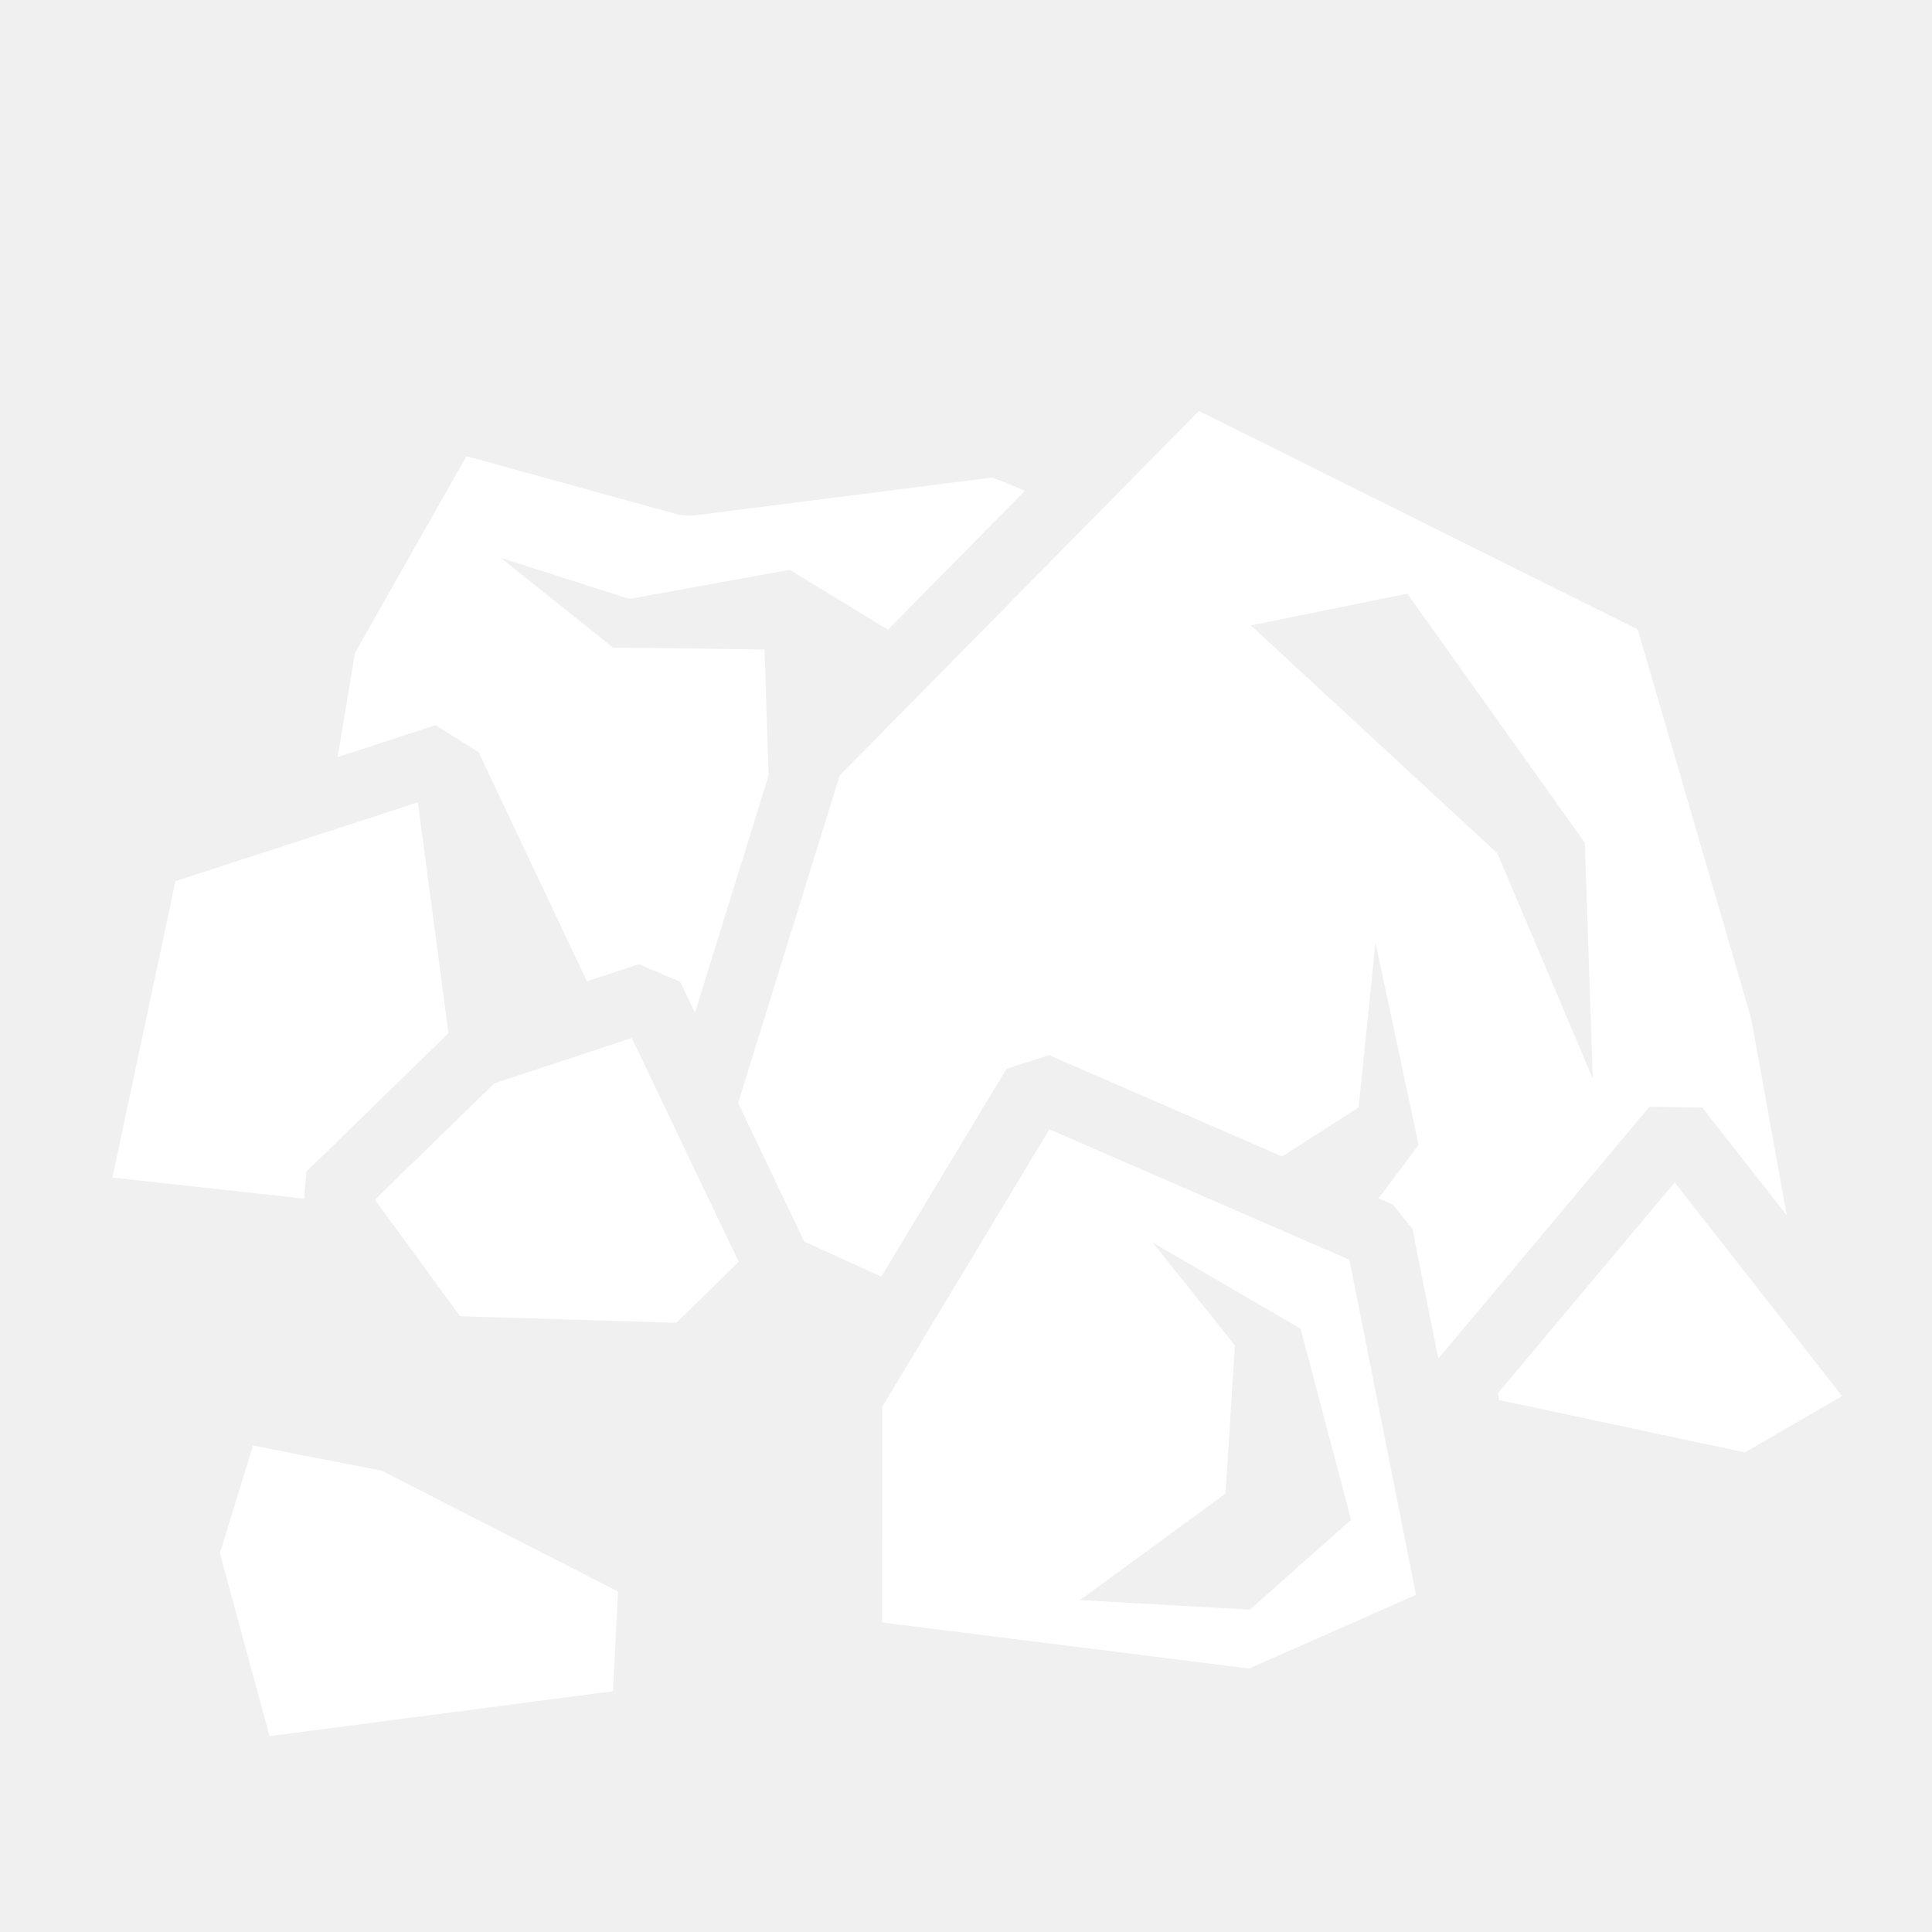
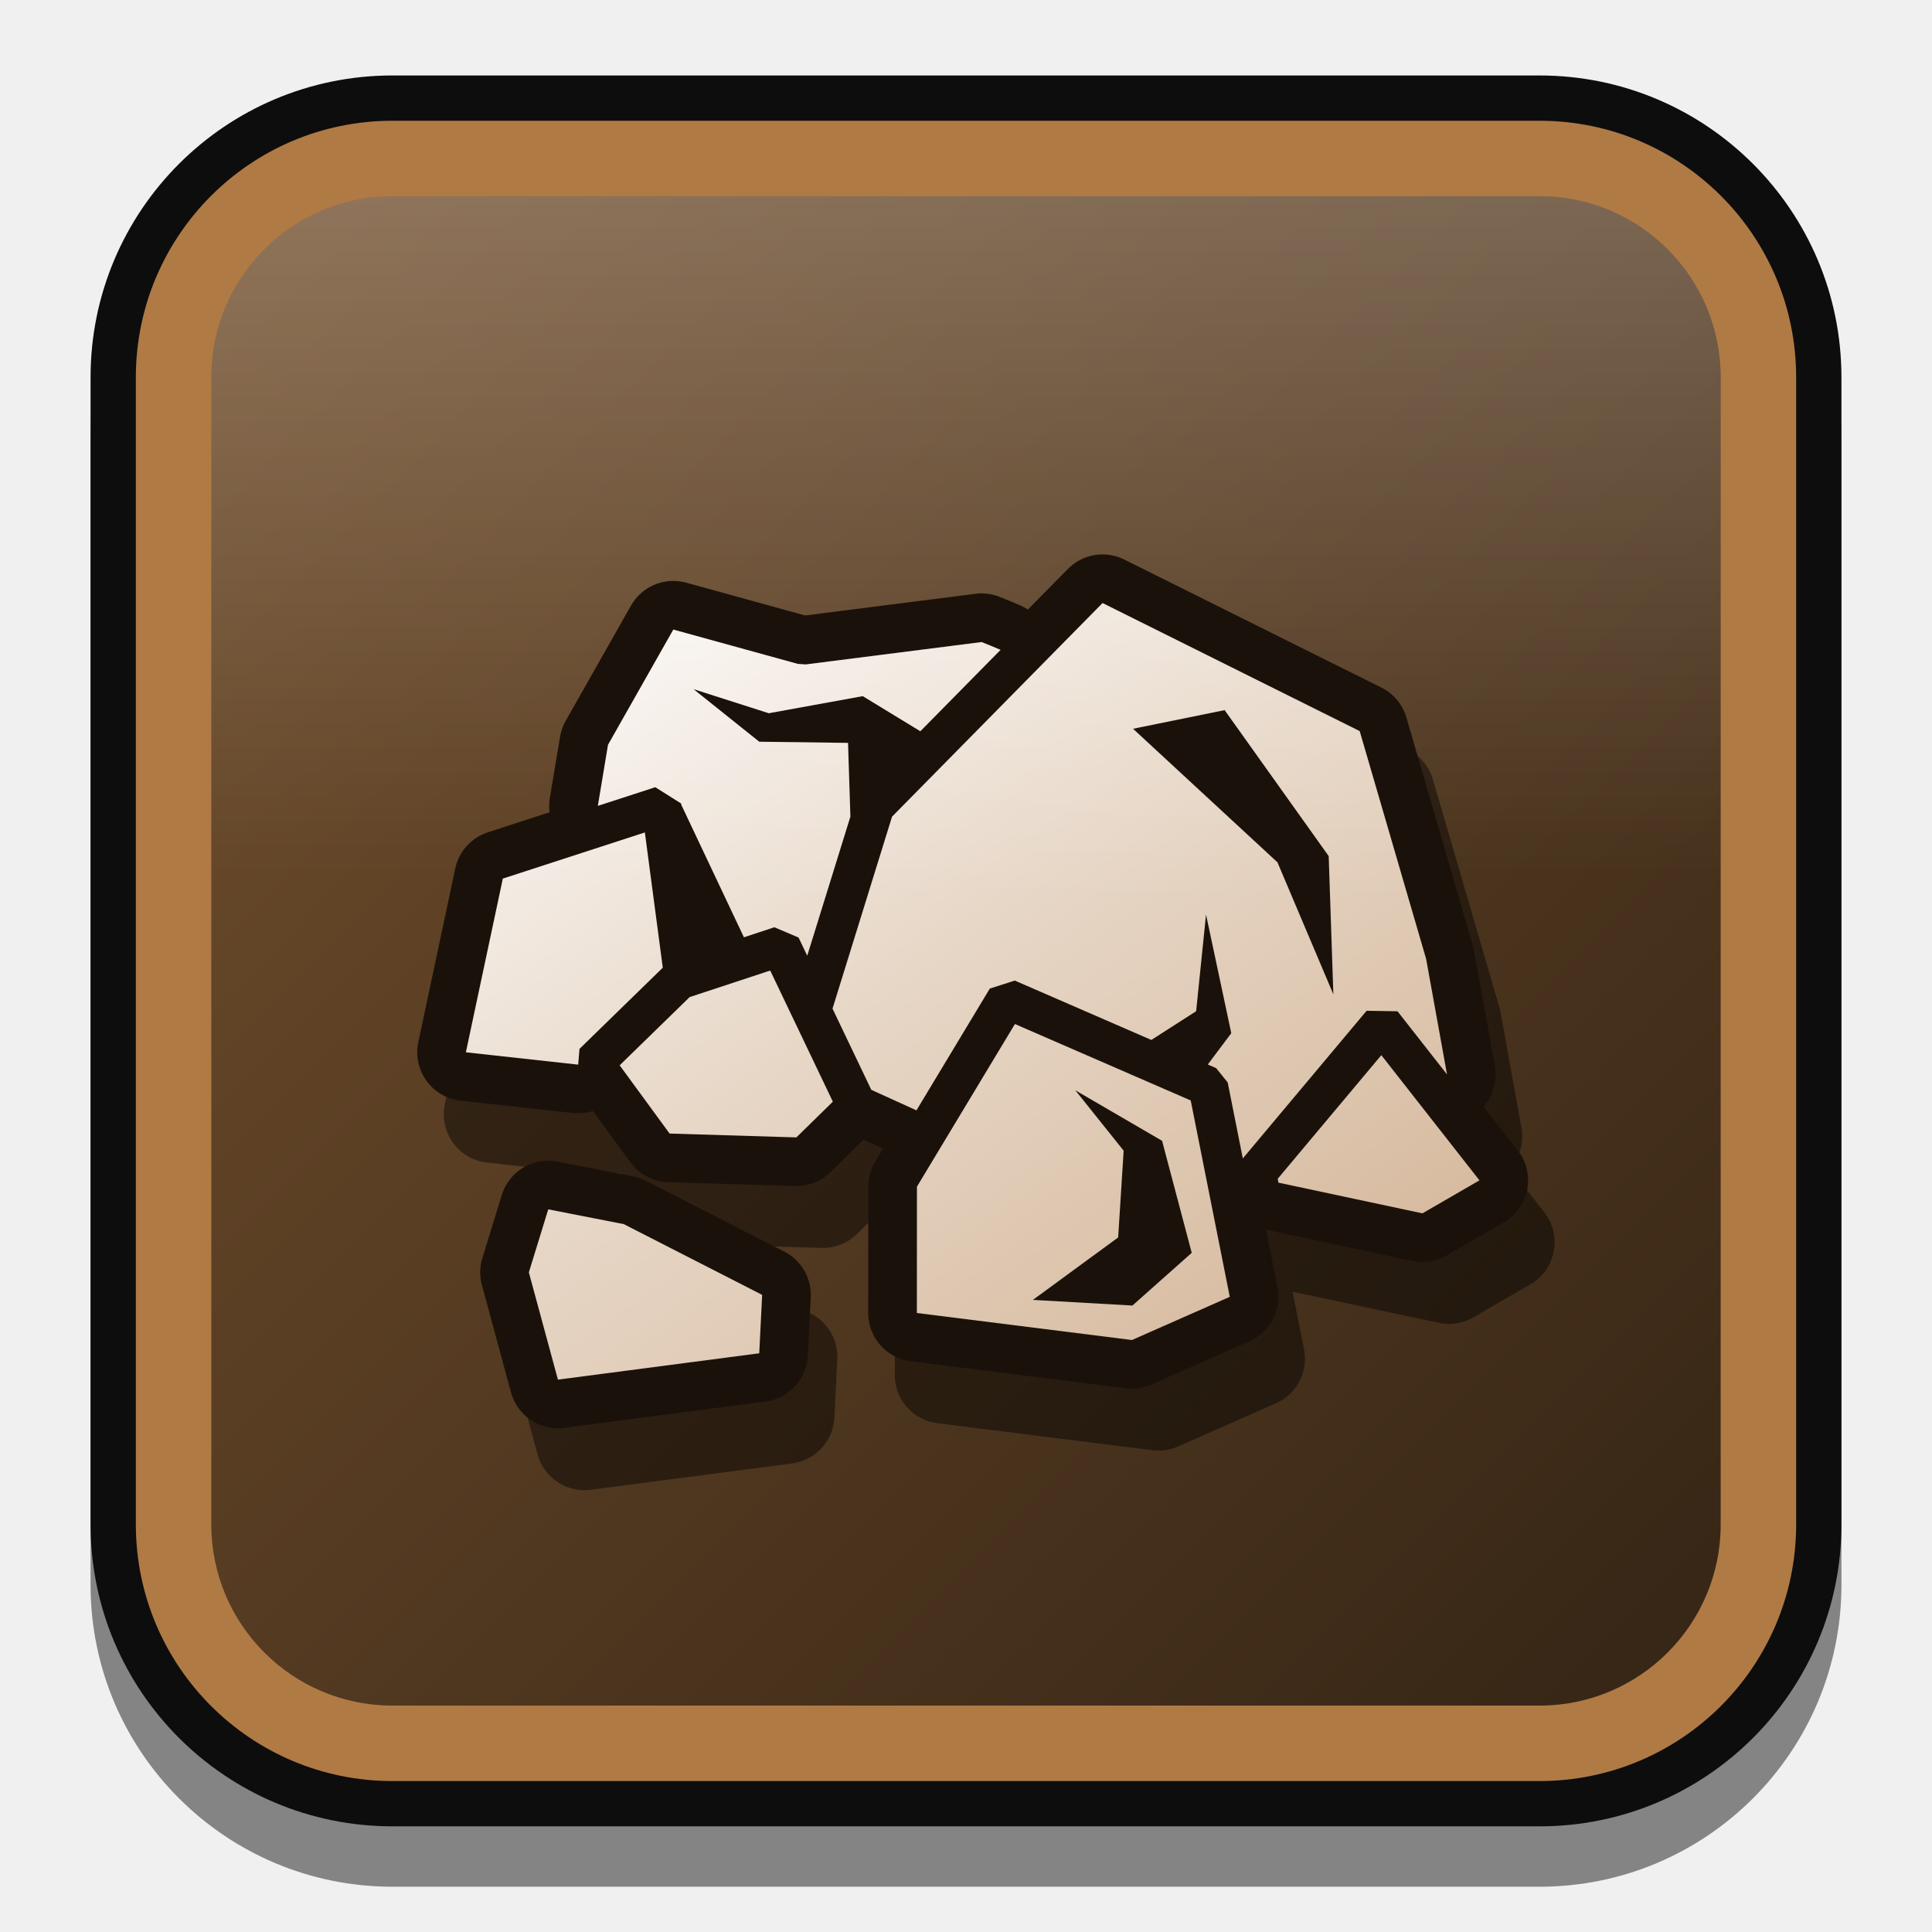
<svg xmlns="http://www.w3.org/2000/svg" viewBox="0 0 512 512">
-   <path fill="#ffffff" d="M317.727 108.904l-95.192 96.592-26.93 86.815 17.54 36.723 20.417 9.287 33.182-55.082 11.297-3.61 61.75 26.85 20.26-12.998 4.47-43.7 11.42 53.634-10.622 14.162 3.772 1.64 5.238 6.5 6.832 34.343 55.977-66.775 13.98.23 22.397 28.575-9.453-52.244L434.01 166.81l-116.28-57.906zM123.61 120.896L94.08 173l-4.603 27.62 25.98-8.442 11.704 7.377.084.634 28.295 59.865 13.773-4.543 10.94 4.668 3.922 8.21 19.517-62.917-1.074-33.336-40.15-.522-29.732-23.78 34.06 10.888 42.49-7.727 26.034 15.88 36.282-36.815c-2.777-1.18-5.615-2.356-8.58-3.52l-79.58 10.126-3.528-.25-56.307-15.52zm249.33 36.422l47.058 66.02 2.107 62.51-25.283-59.698-65.322-60.404 41.44-8.428zm-262.2 55.32l-64.234 20.876-16.71 78.552 50.794 5.582.596-7.14 37.662-36.707-8.108-61.16zm56.688 62.45l-36.44 12.016-31.644 30.84 22.588 30.867 57.326 1.74 16.5-16.16-28.33-59.302zm110.666 24.19l-44.307 73.546-.033 57.14 97.264 12.216 44.242-19.528-17.666-88.806-79.5-34.567zM443.8 313.36l-46.843 55.876.287 1.774 65.147 13.887 25.78-14.926-44.37-56.613zm-138.382 15.89l39.23 22.842 13.41 50.658-26.82 23.838-45.015-2.553 38.562-28.242 2.483-39.23-21.85-27.312zm-238.37 53.838l-8.77 28.51 13.152 48.498 91.037-11.91 1.32-26.418-62.582-31.995-34.156-6.684z" />
+   <defs>
+     <linearGradient id="body-s" gradientUnits="userSpaceOnUse" x1="56" y1="52" x2="456" y2="452">
+       <stop offset="0" stop-color="#724f2d" />
+       <stop offset="1" stop-color="#352515" />
+     </linearGradient>
+     <linearGradient id="bevel-s" gradientUnits="userSpaceOnUse" x1="0" y1="52" x2="0" y2="452">
+       <stop offset="0" stop-color="#fff" stop-opacity="0.22" />
+       <stop offset="0.45" stop-color="#fff" stop-opacity="0" />
+     </linearGradient>
+   </defs>
+   <rect x="24" y="36" width="464" height="464" rx="80" fill="#000" opacity="0.45" />
+   <rect x="24" y="20" width="464" height="464" rx="80" fill="#0d0d0d" />
+   <rect x="36" y="32" width="440" height="440" rx="68" fill="#b07a45" />
+   <rect x="56" y="52" width="400" height="400" rx="48" fill="url(#body-s)" />
+   <rect x="56" y="52" width="400" height="400" rx="48" fill="url(#bevel-s)" />
+   <defs>
+     <linearGradient id="g-s" gradientUnits="userSpaceOnUse" x1="96" y1="32" x2="416" y2="480">
+       <stop offset="0" stop-color="#ffffff" />
+       <stop offset="0.5" stop-color="#e7d7c7" />
+       <stop offset="1" stop-color="#d4b699" />
+     </linearGradient>
+     <linearGradient id="r-s" gradientUnits="userSpaceOnUse" x1="0" y1="0" x2="0" y2="512">
+       <stop offset="0" stop-color="#fff" stop-opacity="0.45" />
+       <stop offset="0.22" stop-color="#fff" stop-opacity="0.2" />
+       <stop offset="0.48" stop-color="#fff" stop-opacity="0" />
+     </linearGradient>
+     <clipPath id="c-s">
+       <path d="M317.727 108.904l-95.192 96.592-26.93 86.815 17.54 36.723 20.417 9.287 33.182-55.082 11.297-3.61 61.75 26.85 20.26-12.998 4.47-43.7 11.42 53.634-10.622 14.162 3.772 1.64 5.238 6.5 6.832 34.343 55.977-66.775 13.98.23 22.397 28.575-9.453-52.244L434.01 166.81l-116.28-57.906zM123.61 120.896L94.08 173l-4.603 27.62 25.98-8.442 11.704 7.377.084.634 28.295 59.865 13.773-4.543 10.94 4.668 3.922 8.21 19.517-62.917-1.074-33.336-40.15-.522-29.732-23.78 34.06 10.888 42.49-7.727 26.034 15.88 36.282-36.815c-2.777-1.18-5.615-2.356-8.58-3.52l-79.58 10.126-3.528-.25-56.307-15.52zm249.33 36.422l47.058 66.02 2.107 62.51-25.283-59.698-65.322-60.404 41.44-8.428zm-262.2 55.32l-64.234 20.876-16.71 78.552 50.794 5.582.596-7.14 37.662-36.707-8.108-61.16zm56.688 62.45l-36.44 12.016-31.644 30.84 22.588 30.867 57.326 1.74 16.5-16.16-28.33-59.302zm110.666 24.19l-44.307 73.546-.033 57.14 97.264 12.216 44.242-19.528-17.666-88.806-79.5-34.567zM443.8 313.36l-46.843 55.876.287 1.774 65.147 13.887 25.78-14.926-44.37-56.613zm-138.382 15.89l39.23 22.842 13.41 50.658-26.82 23.838-45.015-2.553 38.562-28.242 2.483-39.23-21.85-27.312zm-238.37 53.838l-8.77 28.51 13.152 48.498 91.037-11.91 1.32-26.418-62.582-31.995-34.156-6.684z" />
+     </clipPath>
+   </defs>
+   <g transform="translate(106 96) scale(0.586)">
+     <g opacity="0.45" transform="translate(12 28)">
+       <path d="M317.727 108.904l-95.192 96.592-26.93 86.815 17.54 36.723 20.417 9.287 33.182-55.082 11.297-3.61 61.75 26.85 20.26-12.998 4.47-43.7 11.42 53.634-10.622 14.162 3.772 1.64 5.238 6.5 6.832 34.343 55.977-66.775 13.98.23 22.397 28.575-9.453-52.244L434.01 166.81l-116.28-57.906zM123.61 120.896L94.08 173l-4.603 27.62 25.98-8.442 11.704 7.377.084.634 28.295 59.865 13.773-4.543 10.94 4.668 3.922 8.21 19.517-62.917-1.074-33.336-40.15-.522-29.732-23.78 34.06 10.888 42.49-7.727 26.034 15.88 36.282-36.815c-2.777-1.18-5.615-2.356-8.58-3.52l-79.58 10.126-3.528-.25-56.307-15.52zm249.33 36.422l47.058 66.02 2.107 62.51-25.283-59.698-65.322-60.404 41.44-8.428zm-262.2 55.32l-64.234 20.876-16.71 78.552 50.794 5.582.596-7.14 37.662-36.707-8.108-61.16zm56.688 62.45l-36.44 12.016-31.644 30.84 22.588 30.867 57.326 1.74 16.5-16.16-28.33-59.302zm110.666 24.19l-44.307 73.546-.033 57.14 97.264 12.216 44.242-19.528-17.666-88.806-79.5-34.567zM443.8 313.36l-46.843 55.876.287 1.774 65.147 13.887 25.78-14.926-44.37-56.613zm-138.382 15.89l39.23 22.842 13.41 50.658-26.82 23.838-45.015-2.553 38.562-28.242 2.483-39.23-21.85-27.312zm-238.37 53.838l-8.77 28.51 13.152 48.498 91.037-11.91 1.32-26.418-62.582-31.995-34.156-6.684z" fill="#000" stroke="#000" stroke-width="44" stroke-linejoin="round" />
+     </g>
+     <path d="M317.727 108.904l-95.192 96.592-26.93 86.815 17.54 36.723 20.417 9.287 33.182-55.082 11.297-3.61 61.75 26.85 20.26-12.998 4.47-43.7 11.42 53.634-10.622 14.162 3.772 1.64 5.238 6.5 6.832 34.343 55.977-66.775 13.98.23 22.397 28.575-9.453-52.244L434.01 166.81l-116.28-57.906zM123.61 120.896L94.08 173l-4.603 27.62 25.98-8.442 11.704 7.377.084.634 28.295 59.865 13.773-4.543 10.94 4.668 3.922 8.21 19.517-62.917-1.074-33.336-40.15-.522-29.732-23.78 34.06 10.888 42.49-7.727 26.034 15.88 36.282-36.815c-2.777-1.18-5.615-2.356-8.58-3.52l-79.58 10.126-3.528-.25-56.307-15.52zm249.33 36.422l47.058 66.02 2.107 62.51-25.283-59.698-65.322-60.404 41.44-8.428zm-262.2 55.32l-64.234 20.876-16.71 78.552 50.794 5.582.596-7.14 37.662-36.707-8.108-61.16zm56.688 62.45l-36.44 12.016-31.644 30.84 22.588 30.867 57.326 1.74 16.5-16.16-28.33-59.302zm110.666 24.19l-44.307 73.546-.033 57.14 97.264 12.216 44.242-19.528-17.666-88.806-79.5-34.567zM443.8 313.36l-46.843 55.876.287 1.774 65.147 13.887 25.78-14.926-44.37-56.613zm-138.382 15.89l39.23 22.842 13.41 50.658-26.82 23.838-45.015-2.553 38.562-28.242 2.483-39.23-21.85-27.312zm-238.37 53.838l-8.77 28.51 13.152 48.498 91.037-11.91 1.32-26.418-62.582-31.995-34.156-6.684z" fill="#1a120a" stroke="#1a120a" stroke-width="44" stroke-linejoin="round" stroke-linecap="round" />
+     <path d="M317.727 108.904l-95.192 96.592-26.93 86.815 17.54 36.723 20.417 9.287 33.182-55.082 11.297-3.61 61.75 26.85 20.26-12.998 4.47-43.7 11.42 53.634-10.622 14.162 3.772 1.64 5.238 6.5 6.832 34.343 55.977-66.775 13.98.23 22.397 28.575-9.453-52.244L434.01 166.81l-116.28-57.906zM123.61 120.896L94.08 173l-4.603 27.62 25.98-8.442 11.704 7.377.084.634 28.295 59.865 13.773-4.543 10.94 4.668 3.922 8.21 19.517-62.917-1.074-33.336-40.15-.522-29.732-23.78 34.06 10.888 42.49-7.727 26.034 15.88 36.282-36.815c-2.777-1.18-5.615-2.356-8.58-3.52l-79.58 10.126-3.528-.25-56.307-15.52zm249.33 36.422l47.058 66.02 2.107 62.51-25.283-59.698-65.322-60.404 41.44-8.428zm-262.2 55.32l-64.234 20.876-16.71 78.552 50.794 5.582.596-7.14 37.662-36.707-8.108-61.16zm56.688 62.45l-36.44 12.016-31.644 30.84 22.588 30.867 57.326 1.74 16.5-16.16-28.33-59.302zm110.666 24.19l-44.307 73.546-.033 57.14 97.264 12.216 44.242-19.528-17.666-88.806-79.5-34.567zM443.8 313.36l-46.843 55.876.287 1.774 65.147 13.887 25.78-14.926-44.37-56.613zm-138.382 15.89l39.23 22.842 13.41 50.658-26.82 23.838-45.015-2.553 38.562-28.242 2.483-39.23-21.85-27.312zm-238.37 53.838l-8.77 28.51 13.152 48.498 91.037-11.91 1.32-26.418-62.582-31.995-34.156-6.684z" fill="url(#g-s)" />
+     <rect x="0" y="0" width="512" height="512" clip-path="url(#c-s)" fill="url(#r-s)" />
+   </g>
</svg>
